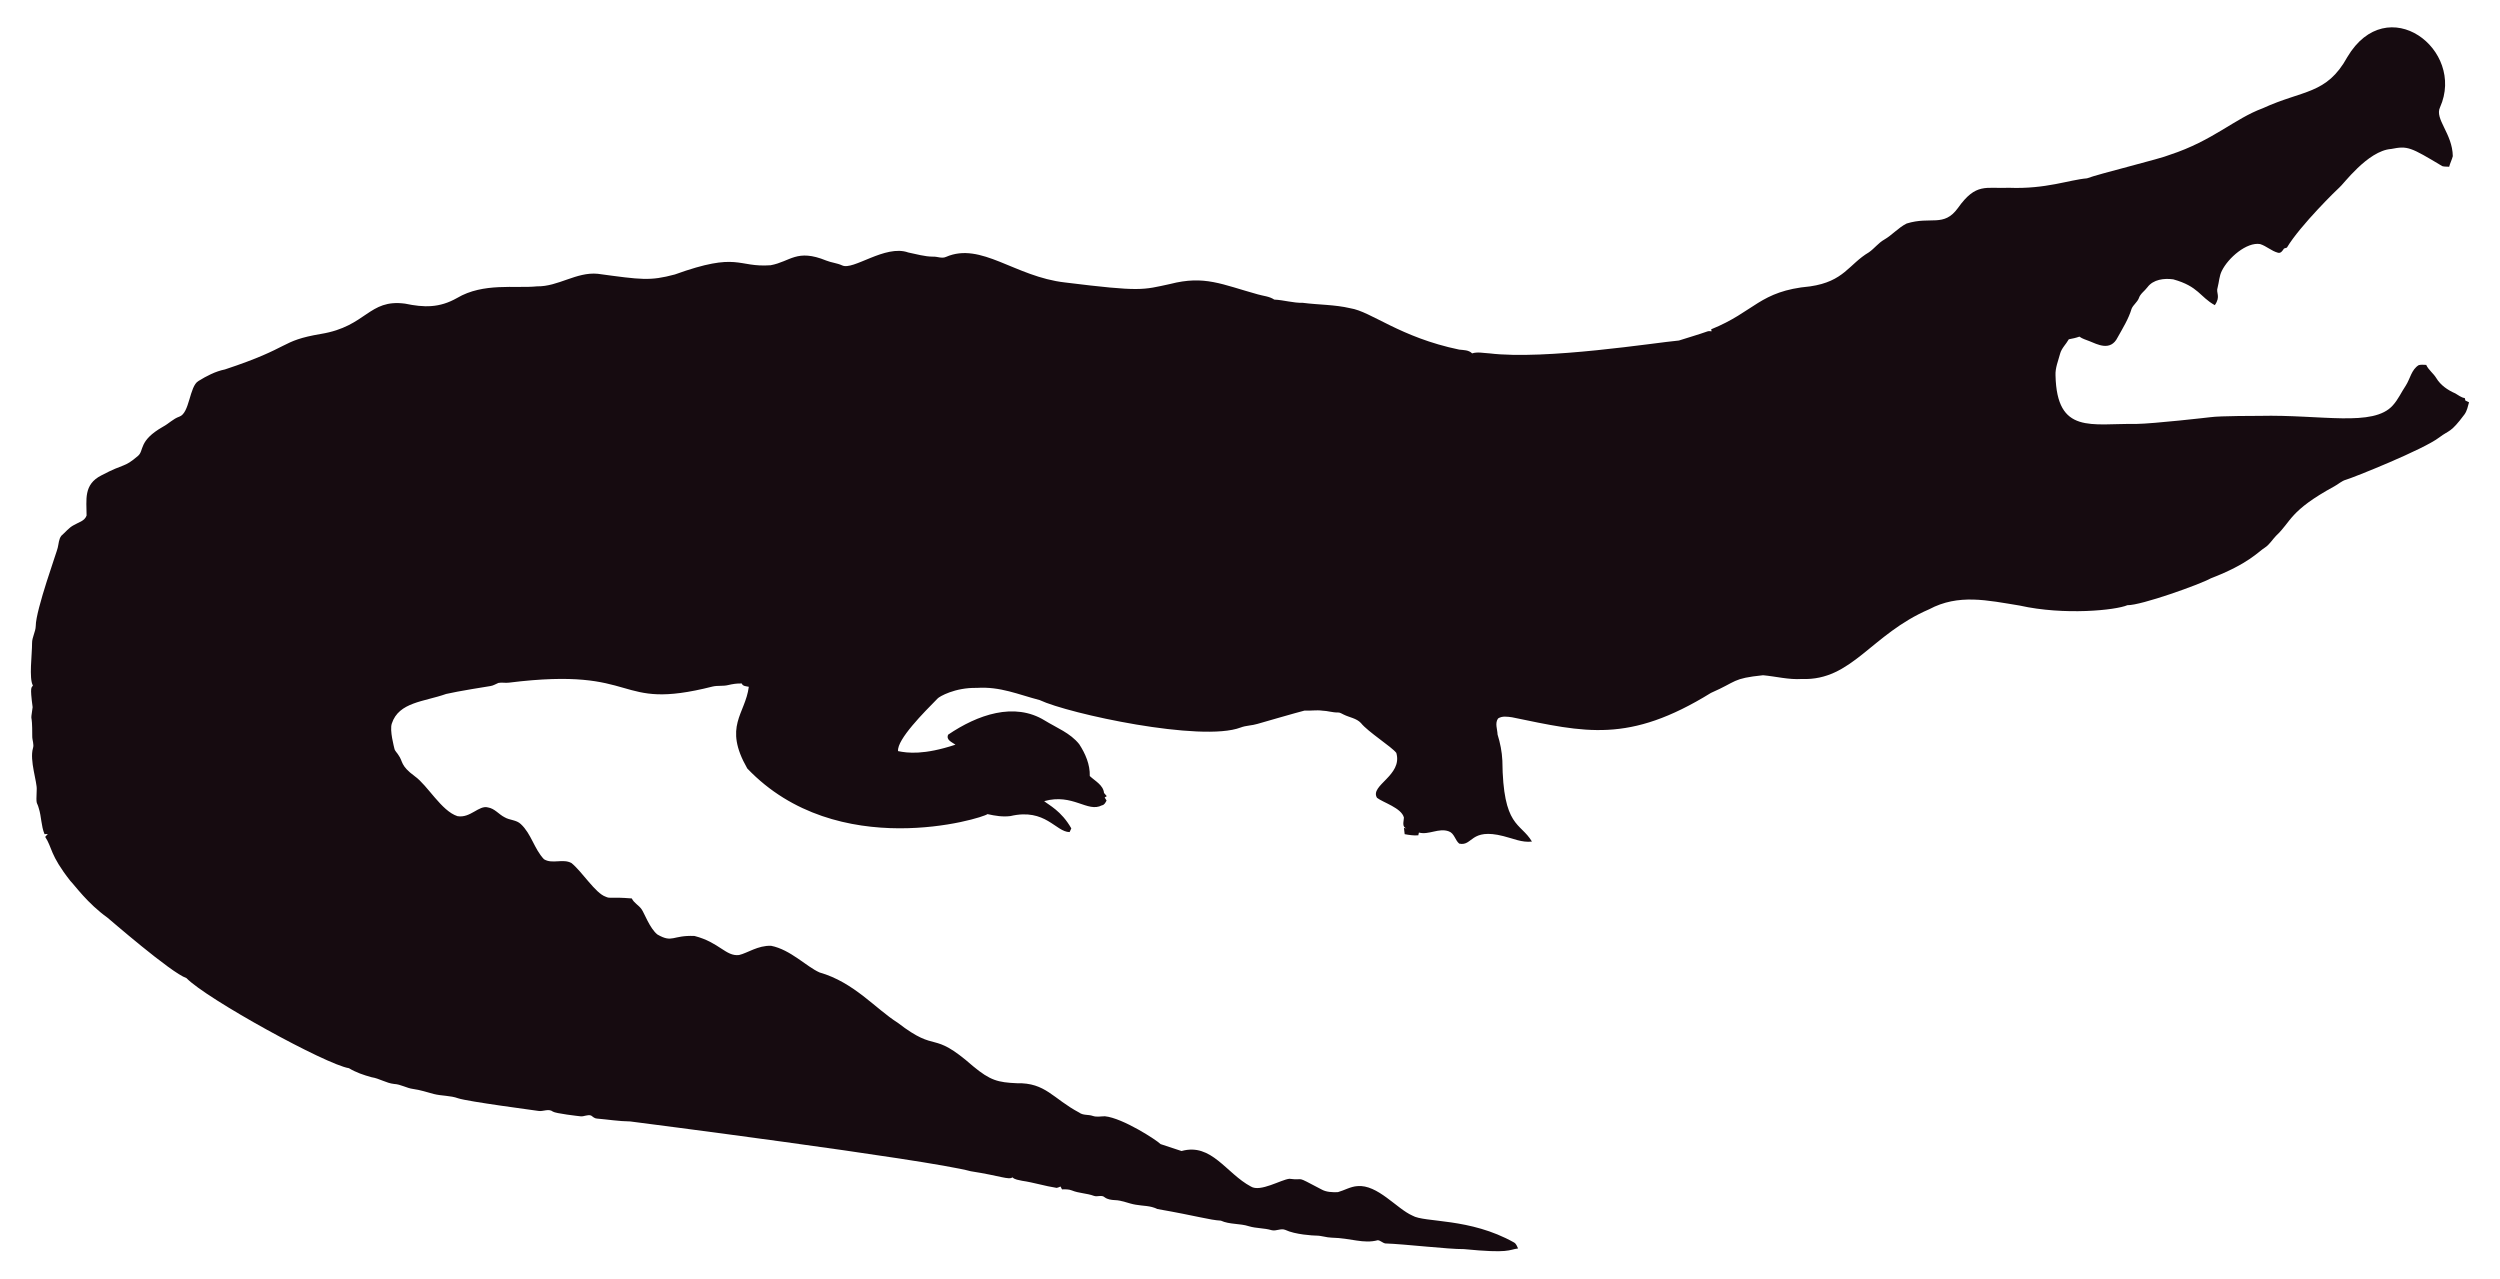
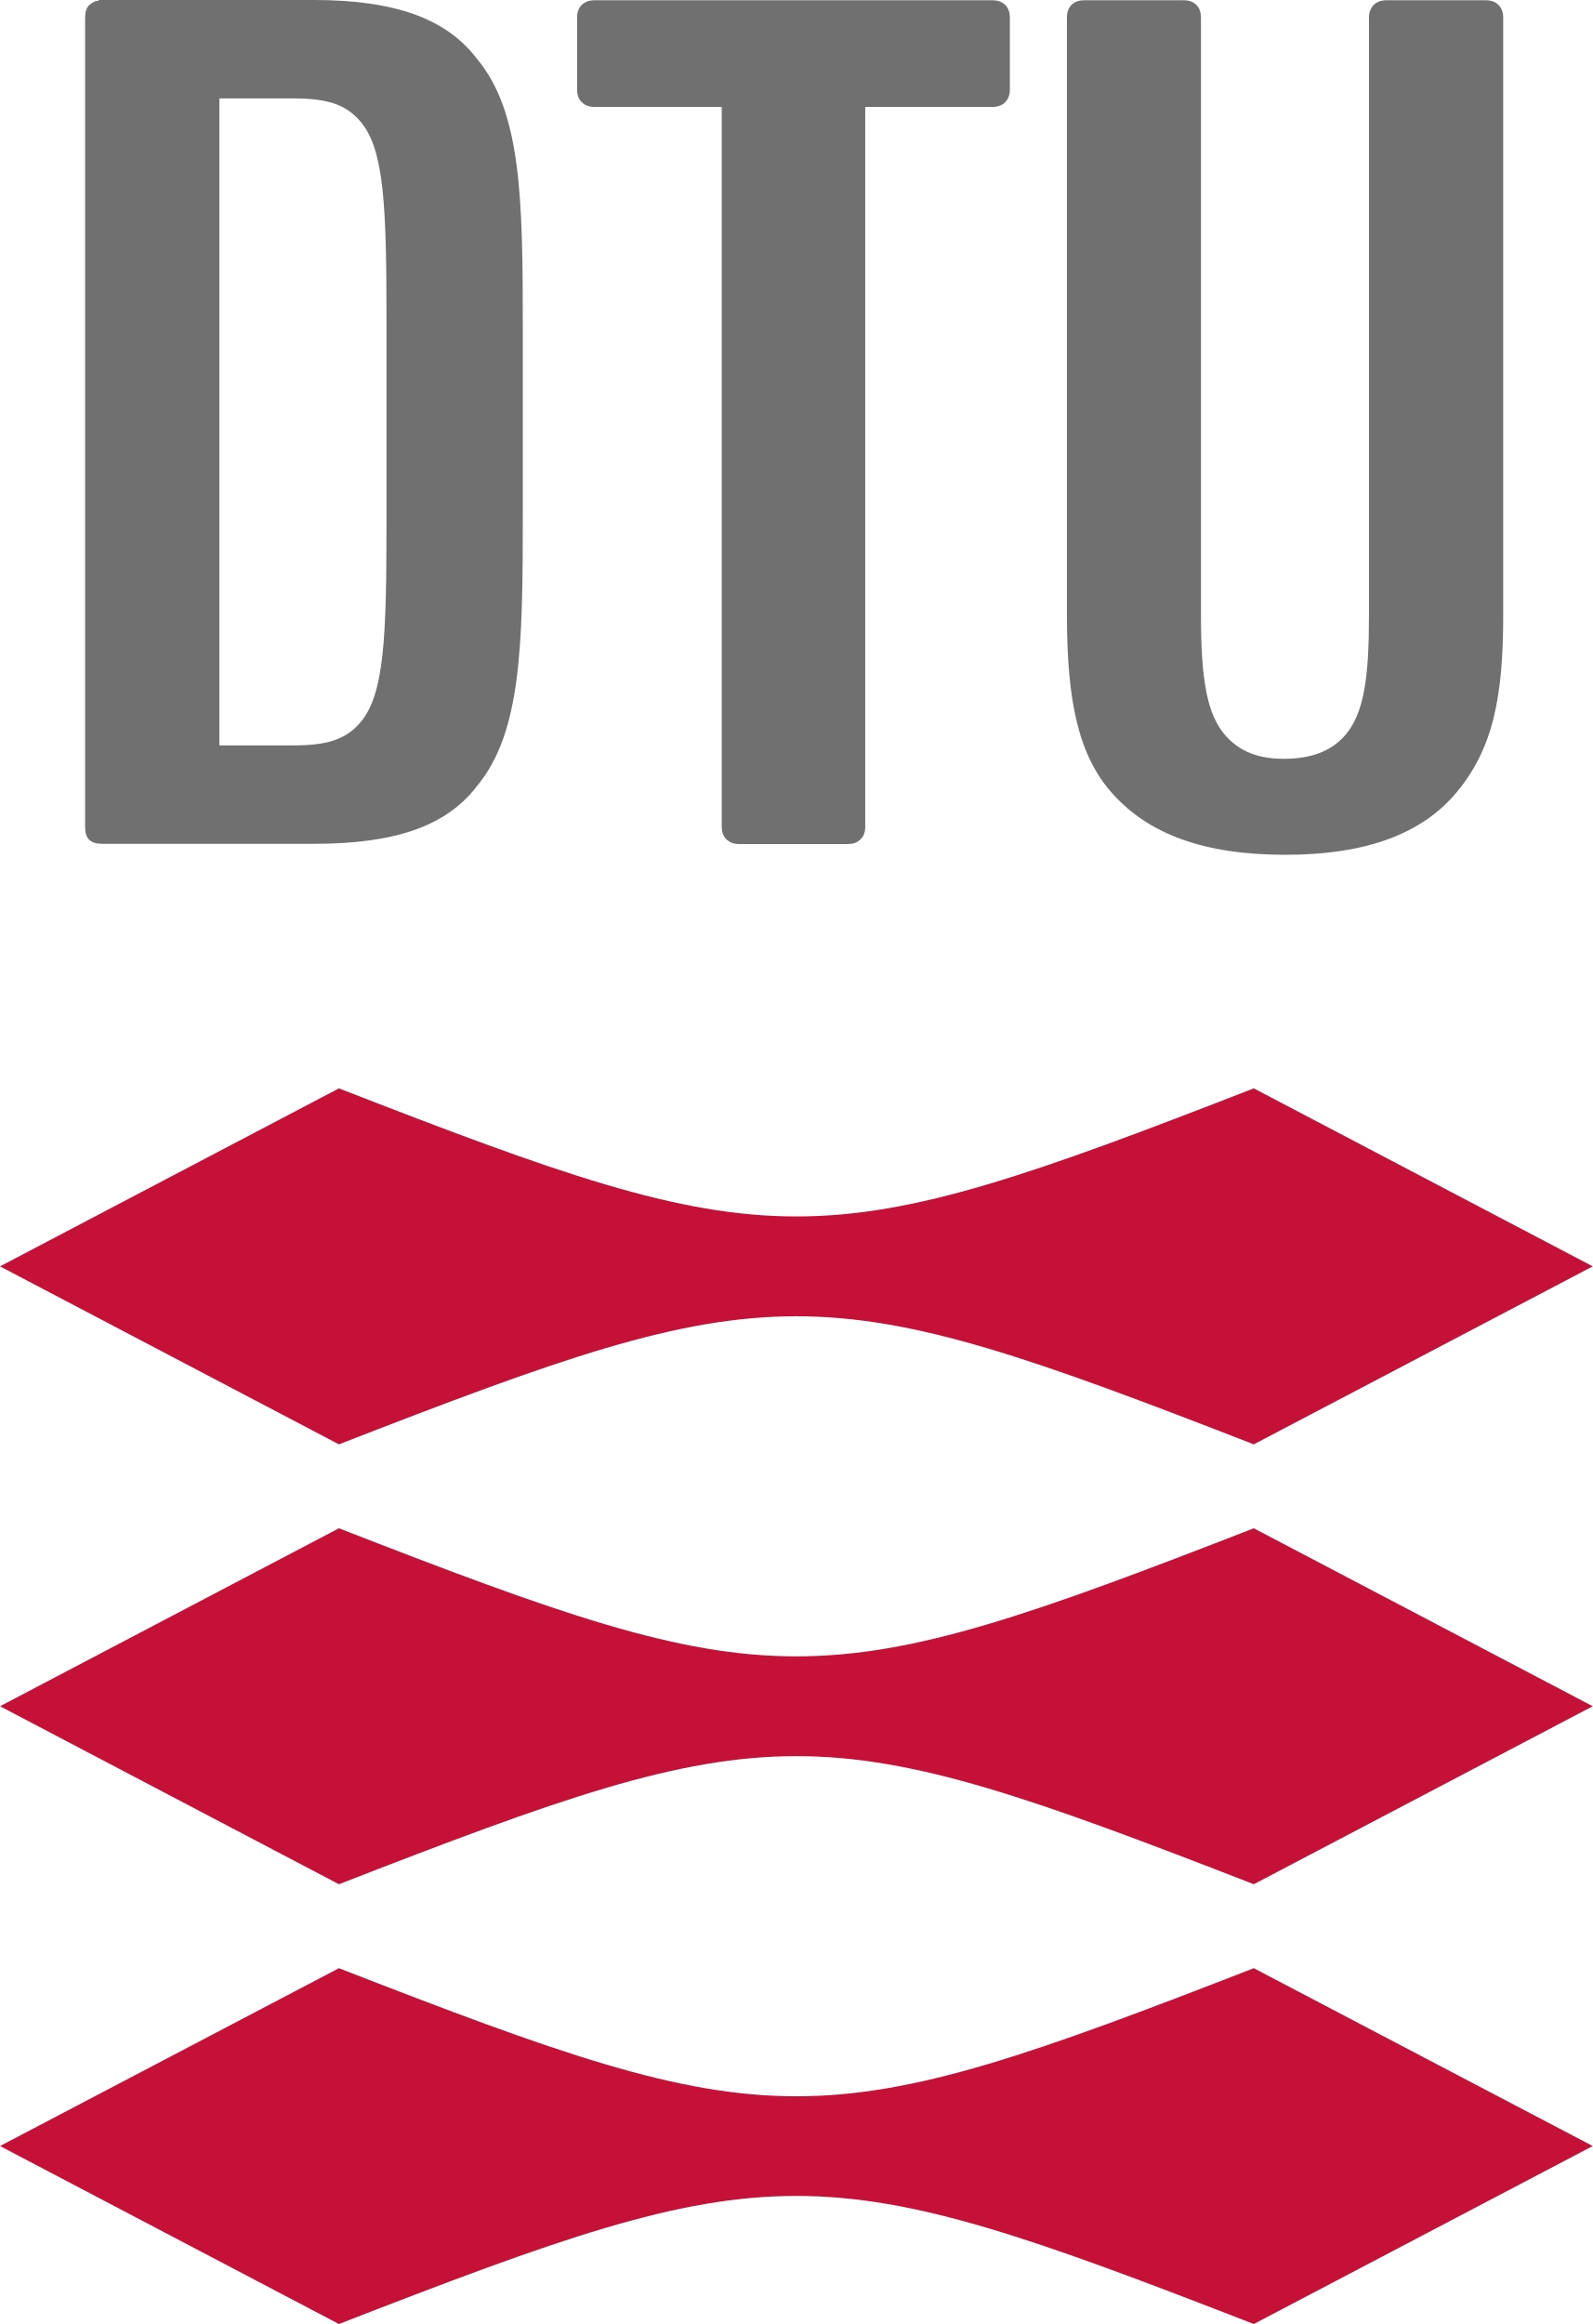
- <svg xmlns="http://www.w3.org/2000/svg" version="1.1" id="Layer_1" x="0px" y="0px" viewBox="0 0 2625.022 1342.022" enable-background="new 0 0 2625.022 1342.022" xml:space="preserve">
-   <path fill="#160B10" d="M2562.057,112.664c-5.93,12.226,13.089,27.649,13.408,51.328c-0.967,3.791-2.837,7.289-3.816,11.093  c-2.417-0.267-4.923,0.089-7.226-0.636c-33.512-20.05-36.245-21.483-53.631-18.038c-24.88,1.775-51.012,38.147-54.547,40.579  c-1,0.685-40.963,39.485-54.967,62.993c-1.056,0.331-2.086,0.661-3.078,1.005c-1.45,2.188-3.295,5.317-6.386,4.363  c-6.755-1.794-12.047-7.022-18.687-9.083c-14.172-2.325-33.569,14.577-40.185,28.126c-2.76,5.432-2.862,11.614-4.401,17.415  c-2.078,5.918,3.558,9.203-2.964,18.611c-15.758-8.651-16.89-19.671-43.645-27.108c-9.541-1.323-21.002,0.025-27.146,8.345  c-2.9,3.956-7.454,6.64-8.994,11.487c-1.705,4.223-5.788,6.857-7.569,10.978c-3.219,10.775-9.274,20.417-14.705,30.186  c-7.484,15.043-21.458,7.113-29.639,3.893c-3.549-1.501-7.378-2.404-10.482-4.745c-3.613,1.31-7.378,2.124-11.131,2.799  c-2.9,5.19-7.62,9.362-9.184,15.252c-1.972,7.442-5.139,14.807-4.771,22.656c1.426,62.435,37.744,50.23,84.657,50.985  c18.427-0.238,76.659-6.917,77.661-7.06c10.315-1.512,51.103-1.387,52.104-1.425c64.718-1.507,119.253,12.017,139.725-10.991  c5.622-6.144,8.955-13.878,13.598-20.735c4.617-7.073,5.915-16.893,13.662-21.562c2.519-0.687,5.19-0.305,7.81-0.242  c2.481,5.406,7.582,8.854,10.609,13.891c4.503,7.467,12.047,12.632,19.921,16.041c3.269,1.794,6.144,4.389,9.999,4.936  c0.166,0.852,0.369,1.705,0.598,2.57c1.259,0.611,2.519,1.208,3.854,1.819c-1.196,4.325-2.073,8.854-4.681,12.606  c-14.981,20.134-15.737,16.079-26.561,24.297c-16.513,12.73-90.704,42.38-97.937,44.421c-4.63,1.259-8.078,4.719-12.199,6.907  c-47.689,26.034-44.914,36.755-61.276,51.99c-3.969,4.096-6.856,9.273-11.754,12.403c-6.886,4.248-16.845,16.908-56.76,32.26  c-10.994,6.222-73.381,28.559-87.544,28.177c-12.182,5.289-66.295,10.873-113.113,0.394c-34.047-5.52-64.247-12.539-95.05,3.905  c-61.045,26.219-81.054,75.205-133.67,73.195c-13.739,0.903-27.159-2.684-40.745-3.943c-32.756,3.396-26.951,6.432-54.687,18.547  c-86.536,53.421-132.198,41.426-208.888,25.607c-4.859-0.636-10.304-1.616-14.68,1.259c-3.511,4.999-0.687,11.232-0.509,16.804  c2.76,8.879,4.605,18.076,5.037,27.388c0.678,70.703,18.876,64.615,31.064,85.038c-10.38,1.31-20.137-3.346-30.008-5.724  c-35.054-8.942-31.959,10.974-46.367,7.887c-4.376-3.651-5.076-10.864-10.94-12.886c-10.482-3.893-20.875,4.033-31.37,1.285  c-0.165,0.725-0.483,2.163-0.649,2.875c-4.834,0.432-9.592-0.331-14.311-1.196c-0.153-2.201-0.407-4.401-0.751-6.551  c0.7,0.127,2.112,0.382,2.824,0.509c-5.368-1.387-2.926-7.48-2.862-11.411c-2.581-10.171-21.93-15.743-28.266-20.735  c-7.896-13.101,27.192-23.356,20.29-47.143c-4.808-6.385-29.888-22.164-37.17-31.395c-4.783-5.063-12.047-5.813-18.013-8.815  c-1.972-0.827-3.791-2.315-6.017-2.239c-5.597,0.191-10.965-1.781-16.537-1.908c-6.208-0.878-12.441,0.318-18.661-0.076  c-6.376,1.51-49.471,13.993-49.471,13.993c-5.775,1.781-11.97,1.603-17.631,3.791c-41.153,15.671-180.401-14.399-211.051-28.838  c-22.477-5.819-41.27-14.396-65.945-12.772c-23.033-0.496-39.521,9.215-41.101,11.08c-14.156,14.382-42.805,43.009-41.597,55.297  c9.881,2.049,27.067,4.244,60.297-6.755c-3.6-2.633-10.164-4.859-7.683-10.52c30.91-20.96,69.478-34.528,101.385-14.896  c12.454,7.683,26.879,13.128,36.241,24.907c6.449,9.897,11.461,21.384,11.08,33.43c5.483,5.19,14.184,9.464,14.96,17.771  c0.954,1.132,1.883,2.239,2.9,3.371c-0.56,0.344-1.679,1.03-2.251,1.361c0.674,1.081,1.336,2.15,2.022,3.244  c-1.157,2.112-2.252,4.643-4.923,5.037c-15.167,7.923-30.412-12.885-60.589-4.414c4.515,3.914,17.957,10.035,28.495,28.596  c-0.623,1.285-1.221,2.582-1.781,3.893c-14.581-0.066-25.26-25.439-62.103-16.83c-8.065,1.081-16.27-0.28-24.119-2.048  c-5.689,4.616-157.704,51.097-252.241-47.919c-25.462-44.516-2.105-56.742,1.616-85.776c-2.646-0.598-6.259-0.445-7.429-3.447  c-4.834-0.216-9.63,0.547-14.311,1.666c-5.343,1.336-10.927,0.254-16.283,1.527c-104.921,26.598-73.475-21.586-213.976-4.058  c-3.638,0.483-7.327-0.471-10.927,0.267c-2.722,1.043-5.203,2.786-8.129,3.244c-1.005,0.139-35.568,5.632-46.749,8.332  c-23.248,8.245-49.669,8.494-57.027,31.013c-2.544,7.127,2.495,25.23,2.659,26.23c0.509,2.748,2.964,4.529,4.274,6.907  c5.125,7.002,1.576,10.814,17.186,22.287c13.483,9.569,27.903,36.42,44.764,41.877c13.652,2.389,22.508-11.842,32.107-9.146  c7.022,1.107,11.334,7.276,17.415,10.317c5.356,3.193,12.365,2.633,17.033,7.162c11.029,10.189,14.018,26.078,24.284,36.878  c8.765,5.47,19.972-0.979,28.965,4.071c11.309,9.233,25.045,31.634,35.809,35.287c4.836,2.294,4.589-0.02,27.477,1.832  c2.226,4.796,7.327,7.085,10.253,11.347c2.611,3.387,8.633,20.294,16.715,26.574c16.075,9.185,15.426,0.491,38.875,1.488  c26.056,6.667,32.977,21.713,46.774,19.997c8.688-1.942,19.833-10.206,33.646-9.68c20.419,4.043,37.013,21.857,50.896,27.986  c36.199,10.4,58.502,37.92,82.062,52.817c43.011,33.213,34.403,6.396,79.034,45.566c18.208,15.125,26.246,17.04,45.986,17.936  c30.318-0.751,37.93,16.193,65.525,30.81c4.134,3.155,9.541,1.844,14.196,3.498c4.147,1.463,8.51,0.394,12.772,0.369  c18.974,1.87,55.059,25.539,58.465,29.232c7.353,2.353,14.667,4.91,22.02,7.276c31.527-8.837,46.862,23.524,72.916,37.323  c9.817,6.052,31.604-7.299,40.338-8.179c17.829,2.357,3.781-4.531,33.392,11.016c5.241,3.066,11.589,3.218,17.504,3.028  c6.869-1.921,13.204-5.852,20.48-6.348c21.245-1.942,41.314,23.767,57.816,30.975c12.756,7.578,60.29,2.089,106.638,28.189  c2.366,1.298,3.155,4.007,4.3,6.284c-10.435,1.423-8.676,5.392-56.964,0.7c-16.115,0.199-61.486-5.252-82.52-5.953  c-2.824-0.572-4.91-3.04-7.772-3.397c-15.269,4.072-27.792-2.198-48.492-2.671c-5.546-0.102-10.825-2.201-16.359-2.162  c-2.762-0.015-21.848-1.008-32.323-6.004c-4.758-1.972-9.668,1.654-14.476,0.293c-7.747-2.315-16.003-1.781-23.737-4.121  c-9.541-3.104-20.277-1.692-29.41-5.865c-12.12-0.691-23.98-4.714-66.899-12.25c-6.984-3.625-14.985-3.091-22.516-4.49  c-7.416-1.145-14.324-4.643-21.892-4.821c-3.727-0.204-7.632-0.649-10.698-2.939c-3.206-2.951-7.645-0.127-11.334-1.539  c-7.531-2.798-15.774-2.646-23.203-5.712c-3.282-1.298-6.844-1.17-10.278-1.081c-0.394-0.763-1.183-2.264-1.577-3.015  c-1.285,0.636-2.608,1.119-3.982,1.45c-12.263-1.87-24.131-5.674-36.394-7.467c-3.46-0.903-7.404-1.005-10.113-3.6  c-3.831,2.97-12.398-1.54-43.747-6.411c-46.335-12.483-357.594-52.295-357.594-52.295c-11.716-0.14-23.317-2.023-34.982-3.015  c-2.442-0.127-4.211-1.844-6.068-3.18c-3.753-1.387-7.467,1.336-11.271,0.789c-2.02-0.195-26.027-2.946-28.838-4.923  c-4.592-3.587-10.278,0.216-15.367-0.738c-2.203-0.387-74.203-9.818-84.135-13.242c-8.243-2.989-17.224-2.379-25.658-4.529  c-7.162-1.895-14.209-4.274-21.574-5.254c-6.92-0.878-13.001-4.923-20.035-5.266c-8.319-0.878-15.443-5.826-23.648-7.073  c-8.256-2.252-16.448-5.037-23.775-9.49c-23.552-3.584-149.518-72.739-170.649-94.63c-16.013-5.37-81.914-62.745-82.914-63.439  c-21.039-15.096-34.147-33.758-38.964-38.595c-21.778-27.726-18.854-34.892-26.396-46.215c0.916-1.018,1.832-2.01,2.748-3.015  c-1.145,0.038-2.29,0.076-3.435,0.14c-3.651-8.676-3.18-18.28-6.042-27.172c-2.062-7.913-2.975-1.701-2.175-19.526  c0.634-7.664-7.675-30.697-3.931-43.518c1.348-4.16-0.814-8.281-0.751-12.454c0.068-28.882-2.418-11.02,0.394-30.657  c-3.041-22.85-1.09-20.042,0.305-22.719c-4.294-7.378-0.844-32.606-0.89-44.586c-0.025-6.246,3.714-11.741,3.867-17.962  c0-16.859,22.775-79.378,23.076-82.113c1.056-4.198,1.043-9.032,3.778-12.568c4.338-3.74,7.874-8.485,13.052-11.169  c4.745-2.913,11.411-4.172,13.471-10.088c0.043-16.362-3.503-32.575,15.532-42.157c25.219-13.344,23.115-7.424,38.34-20.379  c6.931-5.754,0.059-15.764,26.434-30.772c5.915-3.129,10.622-8.281,17.046-10.507c11.015-3.661,10.497-31.892,20.099-37.437  c8.612-5.33,17.796-10.113,27.795-12.148c71.433-23.584,56.818-29.805,100.939-37.31c48.019-7.907,49.805-36.895,88.244-31.777  c19.858,4.163,35.994,4.605,54.61-5.953c27.665-16.35,60.97-9.859,83.919-12.212c22.172,0.42,41.279-15.29,63.693-13.191  c46.138,6.272,54.878,7.691,80.993,0.738c67.442-24.31,65.094-7.128,100.634-9.706c20.946-3.875,27.233-17.596,58.388-4.91  c5.368,2.188,11.283,2.595,16.575,5.025c11.553,5.818,45.215-22.204,69.43-13.535c8.676,1.717,17.262,4.401,26.205,4.401  c4.49-0.216,9.083,2.252,13.446,0.293c37.015-16.156,72.304,20.872,125.096,26.815c80.305,9.923,81.3,7.845,110.289,1.603  c36.266-9.336,54.189,0.413,92.111,10.902c5.775,1.717,12.11,1.984,17.237,5.47c10.075,0.458,19.844,3.638,29.983,3.396  c16.588,2.163,33.506,1.819,49.853,5.686c21.982,3.418,52.115,30.498,114.347,43.441c4.681,0.572,9.999,0.28,13.586,3.956  c5.864-1.844,12.047-0.267,18.038-0.025c59.148,7.176,174.934-11.359,199.106-13.471c9.82-3.218,19.819-5.966,29.576-9.452  c1.488-0.674,3.155-0.356,4.758-0.229c-0.115-0.522-0.356-1.577-0.483-2.099c45.944-18.548,50.589-40.213,103.827-45.057  c35.891-5.17,40.645-23.282,61.836-35.809c5.712-3.969,9.897-9.808,16.028-13.281c8.408-4.872,14.82-12.555,23.559-16.931  c25.605-7.944,38.867,4.305,53.847-16.257c19.089-26.933,29.276-20.168,53.605-21.256c38.819,1.522,63.061-8.345,81.948-9.935  c11.484-4.495,77.877-20.69,87.061-24.742c45.297-14.857,67.746-37.884,97.505-48.848c42.187-19.404,67.008-14.225,88.74-53.694  C2506.582-10.604,2589.134,52.018,2562.057,112.664z" />
+ <svg xmlns="http://www.w3.org/2000/svg" width="48.555" height="70.832" id="svg4250" version="1.0">
+   <defs id="defs4252" />
+   <g id="layer1" transform="translate(0,-981.5297)">
+     <g id="g4276" transform="translate(-321.4369,498.8734)">
+       <g id="g4284">
+         <path style="font-style:normal;font-variant:normal;font-weight:normal;font-stretch:normal;letter-spacing:normal;word-spacing:normal;text-anchor:start;fill:#707070;fill-opacity:1;fill-rule:nonzero;stroke:#707070;stroke-width:0;stroke-linecap:butt;stroke-linejoin:miter;stroke-miterlimit:10.433;stroke-dasharray:none;stroke-dashoffset:0;stroke-opacity:1" d="M 324.438,482.656 L 324.438,482.688 L 324.406,482.688 L 324.375,482.688 L 324.344,482.688 L 324.312,482.719 L 324.281,482.719 L 324.25,482.75 L 324.219,482.75 L 324.219,482.781 L 324.188,482.781 L 324.156,482.812 C 324.068,482.9 324.031,483.024 324.031,483.219 L 324.031,507.844 C 324.031,508.035 324.068,508.166 324.156,508.25 C 324.239,508.333 324.372,508.375 324.562,508.375 L 331,508.375 C 333.505,508.375 335.046,507.826 335.969,506.625 C 337.336,504.989 337.375,502.329 337.375,498.281 L 337.375,492.75 C 337.375,488.698 337.336,486.072 335.969,484.438 C 335.046,483.236 333.505,482.656 331,482.656 L 324.562,482.656 L 324.531,482.656 L 324.5,482.656 L 324.469,482.656 L 324.438,482.656 z M 328.125,485.656 L 330.375,485.656 C 331.381,485.656 331.974,485.819 332.438,486.375 C 333.155,487.235 333.219,488.974 333.219,492.469 L 333.219,498.562 C 333.219,502.054 333.155,503.796 332.438,504.656 C 331.974,505.212 331.381,505.375 330.375,505.375 L 328.125,505.375 L 328.125,485.656 z" id="path4229" />
+         <path id="path4233" style="font-style:normal;font-variant:normal;font-weight:normal;font-stretch:normal;letter-spacing:normal;word-spacing:normal;text-anchor:start;fill:#707070;fill-opacity:1;fill-rule:nonzero;stroke:#707070;stroke-width:0;stroke-linecap:butt;stroke-linejoin:miter;stroke-miterlimit:10.433;stroke-dasharray:none;stroke-dashoffset:0;stroke-opacity:1" d="M 367.262,483.205 L 367.262,483.188 L 367.262,483.17 L 367.26,483.153 L 367.259,483.137 L 367.258,483.12 L 367.255,483.104 L 367.254,483.088 L 367.252,483.073 L 367.249,483.059 L 367.245,483.044 L 367.243,483.03 L 367.239,483.017 L 367.235,483.003 L 367.23,482.99 L 367.227,482.978 L 367.222,482.965 L 367.217,482.953 L 367.212,482.942 L 367.207,482.93 L 367.2,482.919 L 367.194,482.909 L 367.188,482.898 L 367.182,482.888 L 367.175,482.878 L 367.169,482.868 L 367.162,482.858 L 367.147,482.84 L 367.132,482.823 L 367.115,482.805 C 367.033,482.723 366.915,482.664 366.72,482.664 L 363.712,482.664 C 363.517,482.664 363.399,482.723 363.317,482.805 C 363.229,482.893 363.17,483.01 363.17,483.205 L 363.17,501.394 C 363.17,503.294 363.028,504.422 362.413,505.1 C 361.993,505.559 361.398,505.784 360.568,505.784 C 359.82,505.784 359.249,505.574 358.814,505.095 C 358.229,504.452 358.048,503.362 358.048,501.394 L 358.048,483.205 C 358.048,483.01 357.994,482.893 357.907,482.805 C 357.823,482.723 357.707,482.664 357.51,482.664 L 354.498,482.664 C 354.303,482.664 354.19,482.723 354.103,482.805 C 354.015,482.893 353.962,483.01 353.962,483.205 L 353.962,501.399 C 353.962,504.05 354.318,505.71 355.372,506.868 C 356.465,508.069 358.117,508.709 360.622,508.709 C 363.16,508.709 364.787,508.03 365.792,506.863 C 366.969,505.495 367.262,503.86 367.262,501.399 L 367.262,483.205 z" />
+         <path id="path4235" style="font-style:normal;font-variant:normal;font-weight:normal;font-stretch:normal;letter-spacing:normal;word-spacing:normal;text-anchor:start;fill:#707070;fill-opacity:1;fill-rule:nonzero;stroke:#707070;stroke-width:0;stroke-linecap:butt;stroke-linejoin:miter;stroke-miterlimit:10.433;stroke-dasharray:none;stroke-dashoffset:0;stroke-opacity:1" d="M 347.814,507.844 L 347.813,507.863 L 347.813,507.879 L 347.812,507.897 L 347.811,507.913 L 347.809,507.929 L 347.808,507.944 L 347.806,507.96 L 347.803,507.975 L 347.801,507.989 L 347.798,508.004 L 347.794,508.018 L 347.791,508.032 L 347.787,508.045 L 347.783,508.058 L 347.778,508.07 L 347.773,508.083 L 347.768,508.094 L 347.763,508.107 L 347.758,508.118 L 347.752,508.129 L 347.747,508.139 L 347.741,508.15 L 347.734,508.16 L 347.727,508.17 L 347.721,508.179 L 347.713,508.189 L 347.707,508.198 L 347.699,508.207 L 347.683,508.224 L 347.667,508.24 C 347.584,508.323 347.467,508.382 347.272,508.382 L 343.976,508.382 C 343.786,508.382 343.668,508.323 343.586,508.24 C 343.497,508.157 343.439,508.035 343.439,507.844 L 343.439,485.915 L 339.572,485.915 C 339.377,485.915 339.259,485.858 339.172,485.769 C 339.083,485.687 339.029,485.569 339.029,485.374 L 339.029,483.205 C 339.029,483.01 339.083,482.893 339.172,482.805 C 339.259,482.723 339.377,482.664 339.572,482.664 L 351.685,482.664 C 351.877,482.664 351.993,482.723 352.082,482.805 C 352.164,482.893 352.223,483.01 352.223,483.205 L 352.223,485.374 C 352.223,485.569 352.164,485.687 352.082,485.769 C 351.993,485.858 351.877,485.915 351.685,485.915 L 347.814,485.915 L 347.814,507.844 z" />
+         <path id="path4237" style="font-style:normal;font-variant:normal;font-weight:normal;font-stretch:normal;letter-spacing:normal;word-spacing:normal;text-anchor:start;fill:#c51137;fill-opacity:1;fill-rule:nonzero;stroke:#c51137;stroke-width:0;stroke-linecap:butt;stroke-linejoin:miter;stroke-miterlimit:10.433;stroke-dasharray:none;stroke-dashoffset:0;stroke-opacity:1" d="M 369.992,521.253 L 359.659,526.678 C 346.276,521.473 345.148,521.473 331.769,526.678 L 321.437,521.253 L 331.769,515.828 C 345.148,521.033 346.276,521.033 359.659,515.828 L 369.992,521.253 z" />
+         <path id="path4239" style="font-style:normal;font-variant:normal;font-weight:normal;font-stretch:normal;letter-spacing:normal;word-spacing:normal;text-anchor:start;fill:#c51137;fill-opacity:1;fill-rule:nonzero;stroke:#c51137;stroke-width:0;stroke-linecap:butt;stroke-linejoin:miter;stroke-miterlimit:10.433;stroke-dasharray:none;stroke-dashoffset:0;stroke-opacity:1" d="M 369.992,534.66 L 359.659,540.085 C 346.276,534.88 345.148,534.88 331.769,540.085 L 321.437,534.66 L 331.769,529.236 C 345.148,534.441 346.276,534.441 359.659,529.236 L 369.992,534.66 z" />
+         <path id="path4241" style="font-style:normal;font-variant:normal;font-weight:normal;font-stretch:normal;letter-spacing:normal;word-spacing:normal;text-anchor:start;fill:#c51137;fill-opacity:1;fill-rule:nonzero;stroke:#c51137;stroke-width:0;stroke-linecap:butt;stroke-linejoin:miter;stroke-miterlimit:10.433;stroke-dasharray:none;stroke-dashoffset:0;stroke-opacity:1" d="M 369.992,548.064 L 359.659,553.489 C 346.276,548.284 345.148,548.284 331.769,553.489 L 321.437,548.064 L 331.769,542.644 C 345.148,547.849 346.276,547.849 359.659,542.644 L 369.992,548.064 z" />
+       </g>
+     </g>
+   </g>
</svg>
